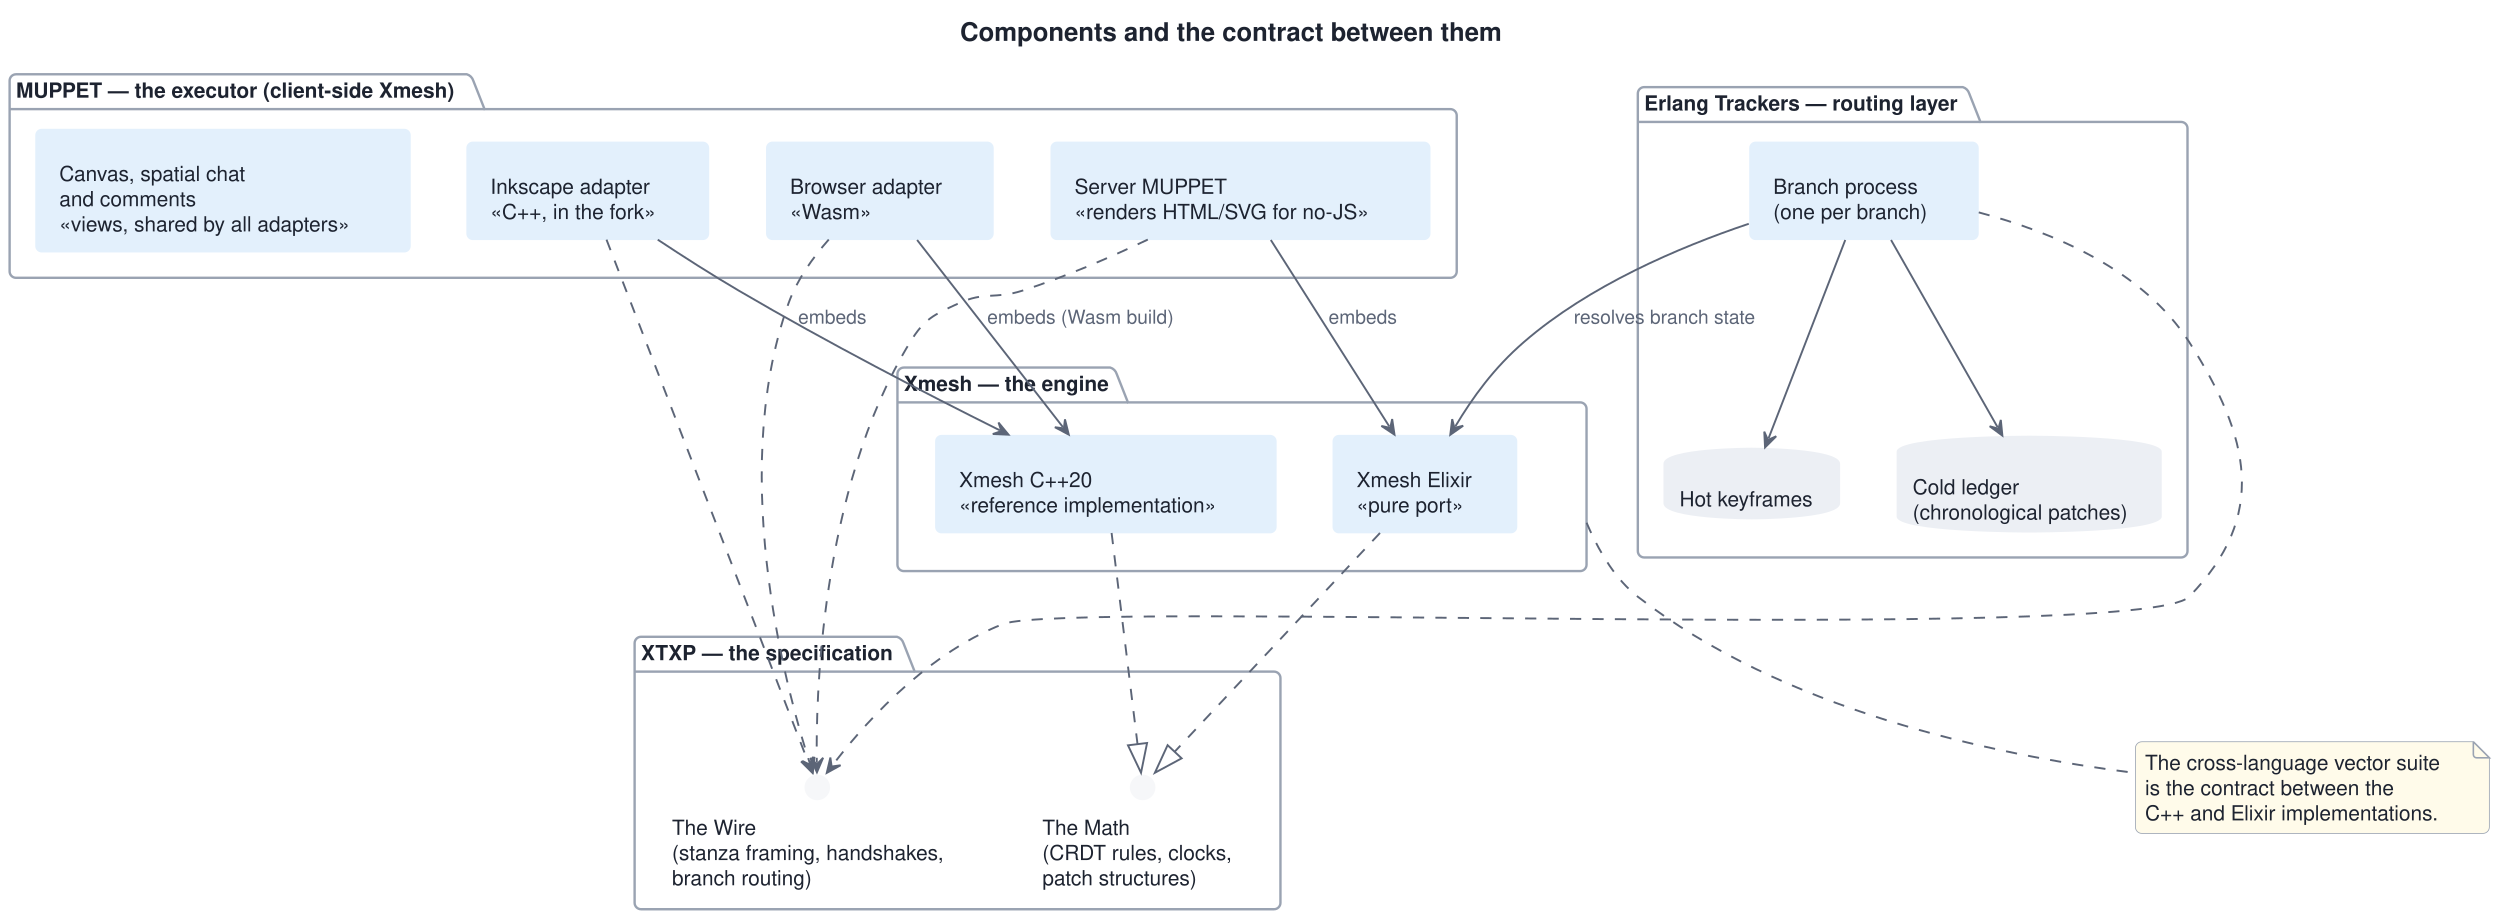
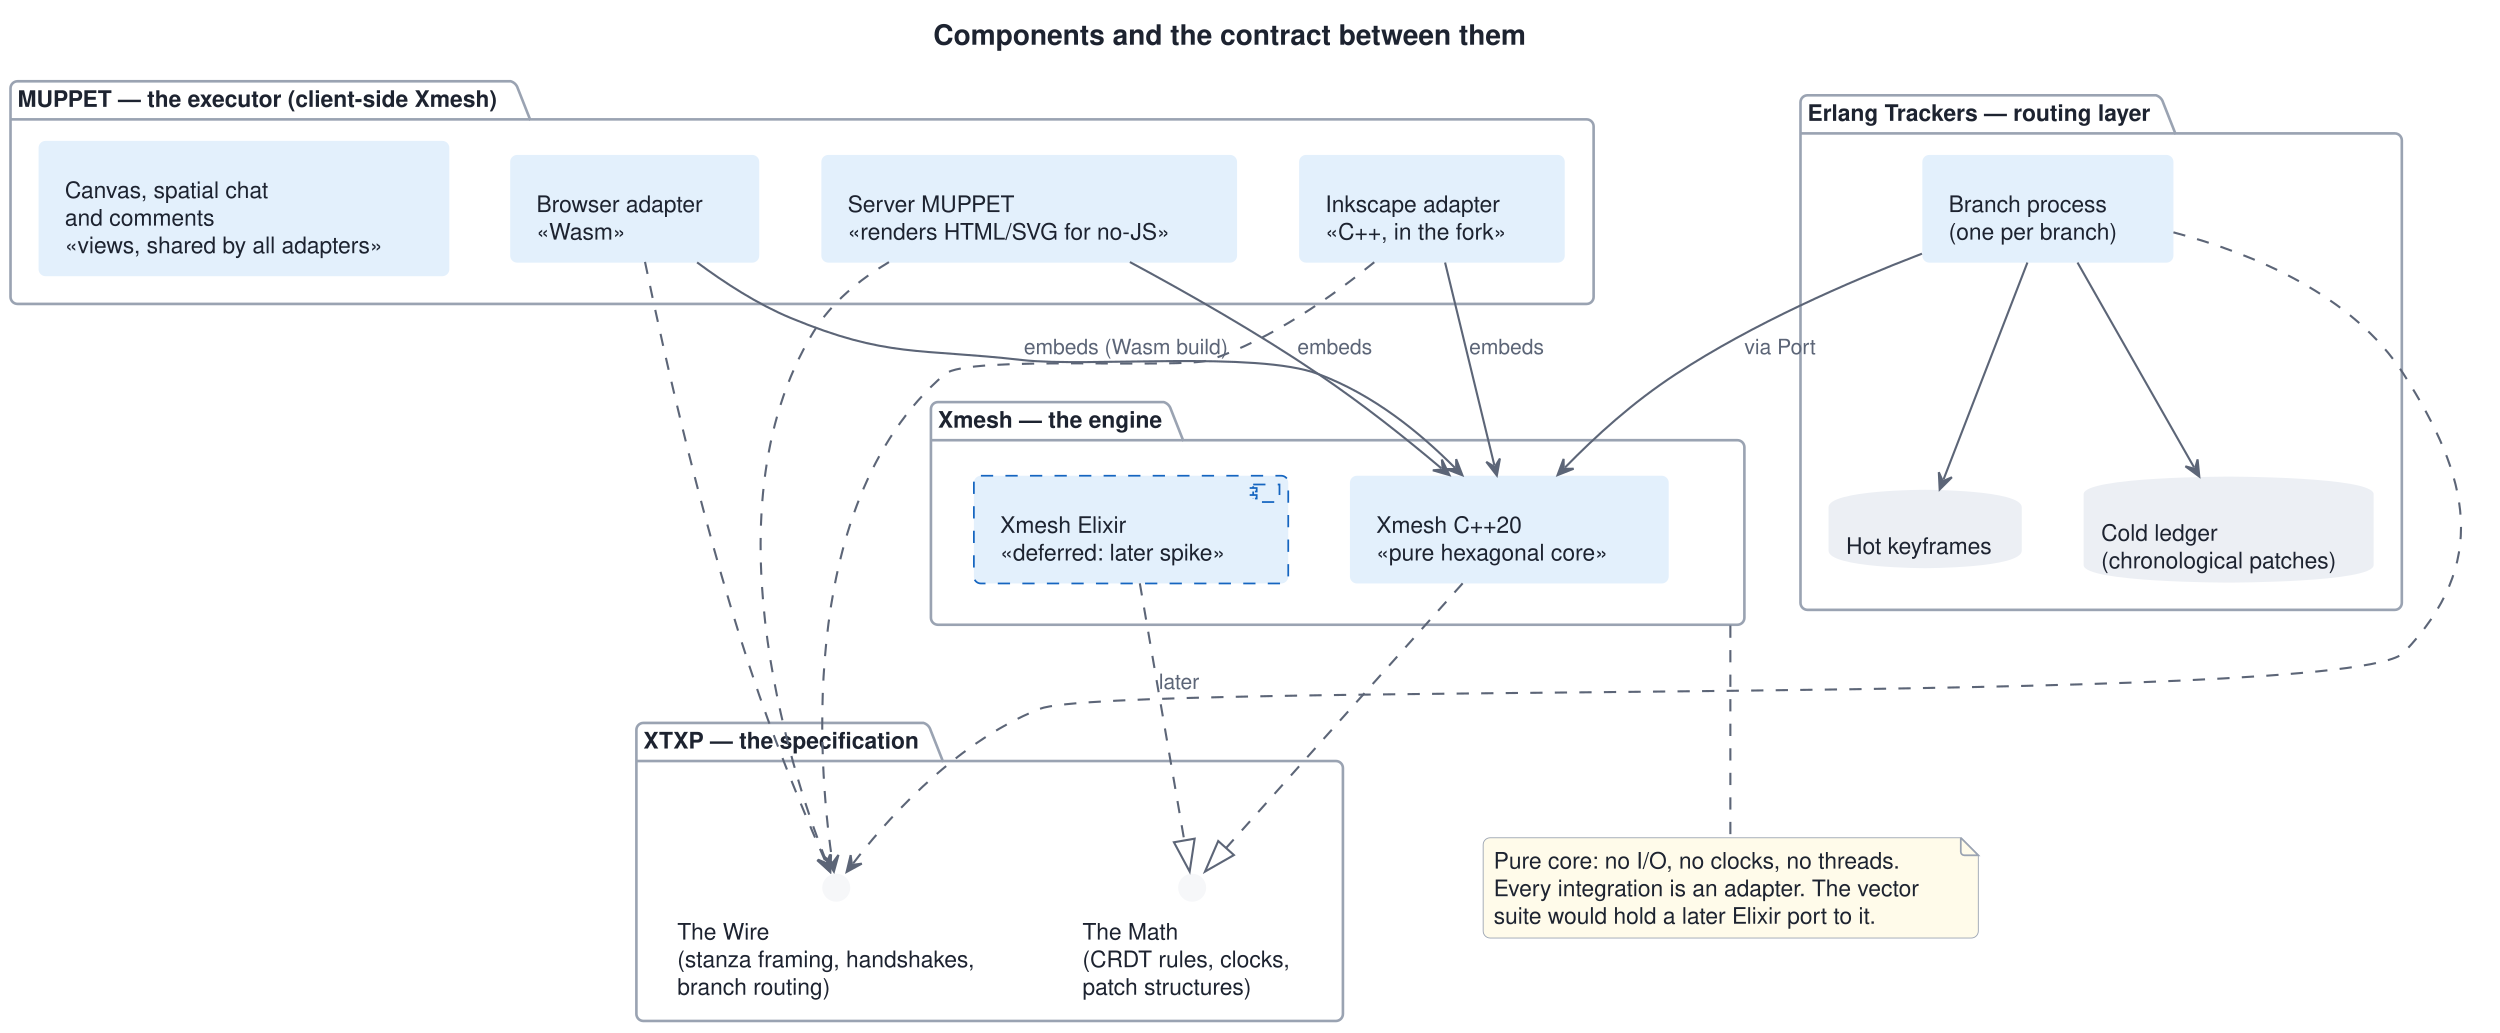
- <svg xmlns="http://www.w3.org/2000/svg" contentStyleType="text/css" data-diagram-type="DESCRIPTION" height="574px" preserveAspectRatio="none" style="width:1560px;height:574px;" version="1.1" viewBox="0 0 1560 574" width="1560px" zoomAndPan="magnify">
+ <svg xmlns="http://www.w3.org/2000/svg" contentStyleType="text/css" data-diagram-type="DESCRIPTION" height="589px" preserveAspectRatio="none" style="width:1426px;height:589px;" version="1.1" viewBox="0 0 1426 589" width="1426px" zoomAndPan="magnify">
  <defs />
  <g>
    <g class="title" data-source-line="2">
-       <text fill="#1D2330" font-family="Helvetica" font-size="16" font-weight="bold" lengthAdjust="spacing" textLength="348.234" x="599.067" y="25.5">Components and the contract between them</text>
+       <text fill="#1D2330" font-family="Helvetica" font-size="16" font-weight="bold" lengthAdjust="spacing" textLength="348.234" x="532.348" y="25.5">Components and the contract between them</text>
    </g>
    <g class="cluster" data-entity="spec" data-source-line="4" data-uid="ent0002" id="cluster_spec">
-       <path d="M400,397.359 L559.764,397.359 A6,6 0 0 1 563.764,401.359 L570.764,419.089 L795,419.089 A4,4 0 0 1 799,423.089 L799,563.359 A4,4 0 0 1 795,567.359 L400,567.359 A4,4 0 0 1 396,563.359 L396,401.359 A4,4 0 0 1 400,397.359" fill="none" style="stroke:#9AA3B2;stroke-width:1.5;" />
-       <line style="stroke:#9AA3B2;stroke-width:1.5;" x1="396" x2="570.764" y1="419.089" y2="419.089" />
-       <text fill="#1D2330" font-family="Helvetica" font-size="13" font-weight="bold" lengthAdjust="spacing" textLength="161.764" x="400" y="411.953">XTXP — the specification</text>
+       <path d="M367,412.359 L526.764,412.359 A6,6 0 0 1 530.764,416.359 L537.764,434.089 L762,434.089 A4,4 0 0 1 766,438.089 L766,578.359 A4,4 0 0 1 762,582.359 L367,582.359 A4,4 0 0 1 363,578.359 L363,416.359 A4,4 0 0 1 367,412.359" fill="none" style="stroke:#9AA3B2;stroke-width:1.5;" />
+       <line style="stroke:#9AA3B2;stroke-width:1.5;" x1="363" x2="537.764" y1="434.089" y2="434.089" />
+       <text fill="#1D2330" font-family="Helvetica" font-size="13" font-weight="bold" lengthAdjust="spacing" textLength="161.764" x="367" y="426.953">XTXP — the specification</text>
    </g>
    <g class="cluster" data-entity="engine" data-source-line="9" data-uid="ent0005" id="cluster_engine">
-       <path d="M564,229.359 L692.825,229.359 A6,6 0 0 1 696.825,233.359 L703.825,251.089 L986,251.089 A4,4 0 0 1 990,255.089 L990,352.359 A4,4 0 0 1 986,356.359 L564,356.359 A4,4 0 0 1 560,352.359 L560,233.359 A4,4 0 0 1 564,229.359" fill="none" style="stroke:#9AA3B2;stroke-width:1.5;" />
-       <line style="stroke:#9AA3B2;stroke-width:1.5;" x1="560" x2="703.825" y1="251.089" y2="251.089" />
-       <text fill="#1D2330" font-family="Helvetica" font-size="13" font-weight="bold" lengthAdjust="spacing" textLength="130.825" x="564" y="243.953">Xmesh — the engine</text>
+       <path d="M535,229.359 L663.825,229.359 A6,6 0 0 1 667.825,233.359 L674.825,251.089 L991,251.089 A4,4 0 0 1 995,255.089 L995,352.359 A4,4 0 0 1 991,356.359 L535,356.359 A4,4 0 0 1 531,352.359 L531,233.359 A4,4 0 0 1 535,229.359" fill="none" style="stroke:#9AA3B2;stroke-width:1.5;" />
+       <line style="stroke:#9AA3B2;stroke-width:1.5;" x1="531" x2="674.825" y1="251.089" y2="251.089" />
+       <text fill="#1D2330" font-family="Helvetica" font-size="13" font-weight="bold" lengthAdjust="spacing" textLength="130.825" x="535" y="243.953">Xmesh — the engine</text>
    </g>
    <g class="cluster" data-entity="muppet" data-source-line="14" data-uid="ent0008" id="cluster_muppet">
      <path d="M10,46.359 L291.334,46.359 A6,6 0 0 1 295.334,50.359 L302.334,68.089 L905,68.089 A4,4 0 0 1 909,72.089 L909,169.359 A4,4 0 0 1 905,173.359 L10,173.359 A4,4 0 0 1 6,169.359 L6,50.359 A4,4 0 0 1 10,46.359" fill="none" style="stroke:#9AA3B2;stroke-width:1.5;" />
      <line style="stroke:#9AA3B2;stroke-width:1.5;" x1="6" x2="302.334" y1="68.089" y2="68.089" />
      <text fill="#1D2330" font-family="Helvetica" font-size="13" font-weight="bold" lengthAdjust="spacing" textLength="283.334" x="10" y="60.953">MUPPET — the executor (client-side Xmesh)</text>
    </g>
    <g class="cluster" data-entity="trk" data-source-line="21" data-uid="ent0013" id="cluster_trk">
-       <path d="M1026,54.359 L1224.795,54.359 A6,6 0 0 1 1228.795,58.359 L1235.795,76.089 L1361,76.089 A4,4 0 0 1 1365,80.089 L1365,343.859 A4,4 0 0 1 1361,347.859 L1026,347.859 A4,4 0 0 1 1022,343.859 L1022,58.359 A4,4 0 0 1 1026,54.359" fill="none" style="stroke:#9AA3B2;stroke-width:1.5;" />
-       <line style="stroke:#9AA3B2;stroke-width:1.5;" x1="1022" x2="1235.795" y1="76.089" y2="76.089" />
-       <text fill="#1D2330" font-family="Helvetica" font-size="13" font-weight="bold" lengthAdjust="spacing" textLength="200.795" x="1026" y="68.953">Erlang Trackers — routing layer</text>
+       <path d="M1031,54.359 L1229.795,54.359 A6,6 0 0 1 1233.795,58.359 L1240.795,76.089 L1366,76.089 A4,4 0 0 1 1370,80.089 L1370,343.859 A4,4 0 0 1 1366,347.859 L1031,347.859 A4,4 0 0 1 1027,343.859 L1027,58.359 A4,4 0 0 1 1031,54.359" fill="none" style="stroke:#9AA3B2;stroke-width:1.5;" />
+       <line style="stroke:#9AA3B2;stroke-width:1.5;" x1="1027" x2="1240.795" y1="76.089" y2="76.089" />
+       <text fill="#1D2330" font-family="Helvetica" font-size="13" font-weight="bold" lengthAdjust="spacing" textLength="200.795" x="1031" y="68.953">Erlang Trackers — routing layer</text>
    </g>
    <g class="entity" data-entity="math" data-source-line="5" data-uid="ent0003" id="entity_math">
-       <ellipse cx="713" cy="491.359" fill="#F6F7F9" rx="8" ry="8" />
-       <text fill="#1D2330" font-family="Helvetica" font-size="13" lengthAdjust="spacing" textLength="58.297" x="650.428" y="520.953">The Math</text>
-       <text fill="#1D2330" font-family="Helvetica" font-size="13" lengthAdjust="spacing" textLength="125.144" x="650.428" y="536.683">(CRDT rules, clocks,</text>
-       <text fill="#1D2330" font-family="Helvetica" font-size="13" lengthAdjust="spacing" textLength="105.422" x="650.428" y="552.412">patch structures)</text>
+       <ellipse cx="680" cy="506.359" fill="#F6F7F9" rx="8" ry="8" />
+       <text fill="#1D2330" font-family="Helvetica" font-size="13" lengthAdjust="spacing" textLength="58.297" x="617.428" y="535.953">The Math</text>
+       <text fill="#1D2330" font-family="Helvetica" font-size="13" lengthAdjust="spacing" textLength="125.144" x="617.428" y="551.683">(CRDT rules, clocks,</text>
+       <text fill="#1D2330" font-family="Helvetica" font-size="13" lengthAdjust="spacing" textLength="105.422" x="617.428" y="567.412">patch structures)</text>
    </g>
    <g class="entity" data-entity="wire" data-source-line="6" data-uid="ent0004" id="entity_wire">
-       <ellipse cx="510" cy="491.359" fill="#F6F7F9" rx="8" ry="8" />
-       <text fill="#1D2330" font-family="Helvetica" font-size="13" lengthAdjust="spacing" textLength="55.745" x="419.317" y="520.953">The Wire</text>
-       <text fill="#1D2330" font-family="Helvetica" font-size="13" lengthAdjust="spacing" textLength="181.365" x="419.317" y="536.683">(stanza framing, handshakes,</text>
-       <text fill="#1D2330" font-family="Helvetica" font-size="13" lengthAdjust="spacing" textLength="94.777" x="419.317" y="552.412">branch routing)</text>
+       <ellipse cx="477" cy="506.359" fill="#F6F7F9" rx="8" ry="8" />
+       <text fill="#1D2330" font-family="Helvetica" font-size="13" lengthAdjust="spacing" textLength="55.745" x="386.317" y="535.953">The Wire</text>
+       <text fill="#1D2330" font-family="Helvetica" font-size="13" lengthAdjust="spacing" textLength="181.365" x="386.317" y="551.683">(stanza framing, handshakes,</text>
+       <text fill="#1D2330" font-family="Helvetica" font-size="13" lengthAdjust="spacing" textLength="94.777" x="386.317" y="567.412">branch routing)</text>
    </g>
    <g class="entity" data-entity="xcpp" data-source-line="10" data-uid="ent0006" id="entity_xcpp">
-       <rect fill="#E3F0FC" height="61.459" rx="4" ry="4" width="213.126" x="583.5" y="271.359" />
-       <rect fill="#E3F0FC" height="10" width="15" x="776.626" y="276.359" />
-       <rect fill="#E3F0FC" height="2" width="4" x="774.626" y="278.359" />
-       <rect fill="#E3F0FC" height="2" width="4" x="774.626" y="282.359" />
-       <text fill="#1D2330" font-family="Helvetica" font-size="13" lengthAdjust="spacing" textLength="88.867" x="598.5" y="303.953">Xmesh C++20</text>
-       <text fill="#1D2330" font-family="Helvetica" font-size="13" lengthAdjust="spacing" textLength="173.126" x="598.5" y="319.683">«reference implementation»</text>
+       <rect fill="#E3F0FC" height="61.459" rx="4" ry="4" width="181.832" x="770" y="271.359" />
+       <rect fill="#E3F0FC" height="10" width="15" x="931.832" y="276.359" />
+       <rect fill="#E3F0FC" height="2" width="4" x="929.832" y="278.359" />
+       <rect fill="#E3F0FC" height="2" width="4" x="929.832" y="282.359" />
+       <text fill="#1D2330" font-family="Helvetica" font-size="13" lengthAdjust="spacing" textLength="88.867" x="785" y="303.953">Xmesh C++20</text>
+       <text fill="#1D2330" font-family="Helvetica" font-size="13" lengthAdjust="spacing" textLength="141.832" x="785" y="319.683">«pure hexagonal core»</text>
    </g>
    <g class="entity" data-entity="xex" data-source-line="11" data-uid="ent0007" id="entity_xex">
-       <rect fill="#E3F0FC" height="61.459" rx="4" ry="4" width="115.29" x="831.5" y="271.359" />
-       <rect fill="#E3F0FC" height="10" width="15" x="926.79" y="276.359" />
-       <rect fill="#E3F0FC" height="2" width="4" x="924.79" y="278.359" />
-       <rect fill="#E3F0FC" height="2" width="4" x="924.79" y="282.359" />
-       <text fill="#1D2330" font-family="Helvetica" font-size="13" lengthAdjust="spacing" textLength="75.29" x="846.5" y="303.953">Xmesh Elixir</text>
-       <text fill="#1D2330" font-family="Helvetica" font-size="13" lengthAdjust="spacing" textLength="71.824" x="846.5" y="319.683">«pure port»</text>
+       <rect fill="#E3F0FC" height="61.459" rx="4" ry="4" style="stroke:#1565C0;stroke-width:1;stroke-dasharray:7,7;" width="179.318" x="555.5" y="271.359" />
+       <rect fill="#E3F0FC" height="10" style="stroke:#1565C0;stroke-width:1;stroke-dasharray:7,7;" width="15" x="714.818" y="276.359" />
+       <rect fill="#E3F0FC" height="2" style="stroke:#1565C0;stroke-width:1;stroke-dasharray:7,7;" width="4" x="712.818" y="278.359" />
+       <rect fill="#E3F0FC" height="2" style="stroke:#1565C0;stroke-width:1;stroke-dasharray:7,7;" width="4" x="712.818" y="282.359" />
+       <text fill="#1D2330" font-family="Helvetica" font-size="13" lengthAdjust="spacing" textLength="75.29" x="570.5" y="303.953">Xmesh Elixir</text>
+       <text fill="#1D2330" font-family="Helvetica" font-size="13" lengthAdjust="spacing" textLength="139.318" x="570.5" y="319.683">«deferred: later spike»</text>
    </g>
    <g class="entity" data-entity="mink" data-source-line="15" data-uid="ent0009" id="entity_mink">
-       <rect fill="#E3F0FC" height="61.459" rx="4" ry="4" width="151.541" x="291" y="88.359" />
-       <rect fill="#E3F0FC" height="10" width="15" x="422.541" y="93.359" />
-       <rect fill="#E3F0FC" height="2" width="4" x="420.541" y="95.359" />
-       <rect fill="#E3F0FC" height="2" width="4" x="420.541" y="99.359" />
-       <text fill="#1D2330" font-family="Helvetica" font-size="13" lengthAdjust="spacing" textLength="106.336" x="306" y="120.953">Inkscape adapter</text>
-       <text fill="#1D2330" font-family="Helvetica" font-size="13" lengthAdjust="spacing" textLength="111.541" x="306" y="136.683">«C++, in the fork»</text>
+       <rect fill="#E3F0FC" height="61.459" rx="4" ry="4" width="151.541" x="741" y="88.359" />
+       <rect fill="#E3F0FC" height="10" width="15" x="872.541" y="93.359" />
+       <rect fill="#E3F0FC" height="2" width="4" x="870.541" y="95.359" />
+       <rect fill="#E3F0FC" height="2" width="4" x="870.541" y="99.359" />
+       <text fill="#1D2330" font-family="Helvetica" font-size="13" lengthAdjust="spacing" textLength="106.336" x="756" y="120.953">Inkscape adapter</text>
+       <text fill="#1D2330" font-family="Helvetica" font-size="13" lengthAdjust="spacing" textLength="111.541" x="756" y="136.683">«C++, in the fork»</text>
    </g>
    <g class="entity" data-entity="mwasm" data-source-line="16" data-uid="ent0010" id="entity_mwasm">
-       <rect fill="#E3F0FC" height="61.459" rx="4" ry="4" width="142.07" x="478" y="88.359" />
-       <rect fill="#E3F0FC" height="10" width="15" x="600.07" y="93.359" />
-       <rect fill="#E3F0FC" height="2" width="4" x="598.07" y="95.359" />
-       <rect fill="#E3F0FC" height="2" width="4" x="598.07" y="99.359" />
-       <text fill="#1D2330" font-family="Helvetica" font-size="13" lengthAdjust="spacing" textLength="102.07" x="493" y="120.953">Browser adapter</text>
-       <text fill="#1D2330" font-family="Helvetica" font-size="13" lengthAdjust="spacing" textLength="53.504" x="493" y="136.683">«Wasm»</text>
+       <rect fill="#E3F0FC" height="61.459" rx="4" ry="4" width="142.07" x="291" y="88.359" />
+       <rect fill="#E3F0FC" height="10" width="15" x="413.07" y="93.359" />
+       <rect fill="#E3F0FC" height="2" width="4" x="411.07" y="95.359" />
+       <rect fill="#E3F0FC" height="2" width="4" x="411.07" y="99.359" />
+       <text fill="#1D2330" font-family="Helvetica" font-size="13" lengthAdjust="spacing" textLength="102.07" x="306" y="120.953">Browser adapter</text>
+       <text fill="#1D2330" font-family="Helvetica" font-size="13" lengthAdjust="spacing" textLength="53.504" x="306" y="136.683">«Wasm»</text>
    </g>
    <g class="entity" data-entity="msrv" data-source-line="17" data-uid="ent0011" id="entity_msrv">
-       <rect fill="#E3F0FC" height="61.459" rx="4" ry="4" width="237.12" x="655.5" y="88.359" />
-       <rect fill="#E3F0FC" height="10" width="15" x="872.62" y="93.359" />
-       <rect fill="#E3F0FC" height="2" width="4" x="870.62" y="95.359" />
-       <rect fill="#E3F0FC" height="2" width="4" x="870.62" y="99.359" />
-       <text fill="#1D2330" font-family="Helvetica" font-size="13" lengthAdjust="spacing" textLength="98.478" x="670.5" y="120.953">Server MUPPET</text>
-       <text fill="#1D2330" font-family="Helvetica" font-size="13" lengthAdjust="spacing" textLength="197.12" x="670.5" y="136.683">«renders HTML/SVG for no-JS»</text>
+       <rect fill="#E3F0FC" height="61.459" rx="4" ry="4" width="237.12" x="468.5" y="88.359" />
+       <rect fill="#E3F0FC" height="10" width="15" x="685.62" y="93.359" />
+       <rect fill="#E3F0FC" height="2" width="4" x="683.62" y="95.359" />
+       <rect fill="#E3F0FC" height="2" width="4" x="683.62" y="99.359" />
+       <text fill="#1D2330" font-family="Helvetica" font-size="13" lengthAdjust="spacing" textLength="98.478" x="483.5" y="120.953">Server MUPPET</text>
+       <text fill="#1D2330" font-family="Helvetica" font-size="13" lengthAdjust="spacing" textLength="197.12" x="483.5" y="136.683">«renders HTML/SVG for no-JS»</text>
    </g>
    <g class="entity" data-entity="mviews" data-source-line="18" data-uid="ent0012" id="entity_mviews">
      <rect fill="#E3F0FC" height="77.189" rx="4" ry="4" width="234.302" x="22" y="80.359" />
      <rect fill="#E3F0FC" height="10" width="15" x="236.302" y="85.359" />
      <rect fill="#E3F0FC" height="2" width="4" x="234.302" y="87.359" />
      <rect fill="#E3F0FC" height="2" width="4" x="234.302" y="91.359" />
      <text fill="#1D2330" font-family="Helvetica" font-size="13" lengthAdjust="spacing" textLength="123.64" x="37" y="112.953">Canvas, spatial chat</text>
      <text fill="#1D2330" font-family="Helvetica" font-size="13" lengthAdjust="spacing" textLength="90.968" x="37" y="128.683">and comments</text>
      <text fill="#1D2330" font-family="Helvetica" font-size="13" lengthAdjust="spacing" textLength="194.302" x="37" y="144.412">«views, shared by all adapters»</text>
    </g>
    <g class="entity" data-entity="branch" data-source-line="22" data-uid="ent0014" id="entity_branch">
-       <rect fill="#E3F0FC" height="61.459" rx="4" ry="4" width="143.232" x="1091.5" y="88.359" />
-       <rect fill="#E3F0FC" height="10" width="15" x="1214.732" y="93.359" />
-       <rect fill="#E3F0FC" height="2" width="4" x="1212.732" y="95.359" />
-       <rect fill="#E3F0FC" height="2" width="4" x="1212.732" y="99.359" />
-       <text fill="#1D2330" font-family="Helvetica" font-size="13" lengthAdjust="spacing" textLength="96.529" x="1106.5" y="120.953">Branch process</text>
-       <text fill="#1D2330" font-family="Helvetica" font-size="13" lengthAdjust="spacing" textLength="103.232" x="1106.5" y="136.683">(one per branch)</text>
+       <rect fill="#E3F0FC" height="61.459" rx="4" ry="4" width="143.232" x="1096.5" y="88.359" />
+       <rect fill="#E3F0FC" height="10" width="15" x="1219.732" y="93.359" />
+       <rect fill="#E3F0FC" height="2" width="4" x="1217.732" y="95.359" />
+       <rect fill="#E3F0FC" height="2" width="4" x="1217.732" y="99.359" />
+       <text fill="#1D2330" font-family="Helvetica" font-size="13" lengthAdjust="spacing" textLength="96.529" x="1111.5" y="120.953">Branch process</text>
+       <text fill="#1D2330" font-family="Helvetica" font-size="13" lengthAdjust="spacing" textLength="103.232" x="1111.5" y="136.683">(one per branch)</text>
    </g>
    <g class="entity" data-entity="hot" data-source-line="23" data-uid="ent0015" id="entity_hot">
-       <path d="M1038,289.359 C1038,279.359 1093.11,279.359 1093.11,279.359 C1093.11,279.359 1148.219,279.359 1148.219,289.359 L1148.219,314.089 C1148.219,324.089 1093.11,324.089 1093.11,324.089 C1093.11,324.089 1038,324.089 1038,314.089 L1038,289.359" fill="#ECEFF4" />
-       <path d="M1038,289.359 C1038,299.359 1093.11,299.359 1093.11,299.359 C1093.11,299.359 1148.219,299.359 1148.219,289.359" fill="none" />
-       <text fill="#1D2330" font-family="Helvetica" font-size="13" lengthAdjust="spacing" textLength="90.219" x="1048" y="315.953">Hot keyframes</text>
+       <path d="M1043,289.359 C1043,279.359 1098.11,279.359 1098.11,279.359 C1098.11,279.359 1153.219,279.359 1153.219,289.359 L1153.219,314.089 C1153.219,324.089 1098.11,324.089 1098.11,324.089 C1098.11,324.089 1043,324.089 1043,314.089 L1043,289.359" fill="#ECEFF4" />
+       <path d="M1043,289.359 C1043,299.359 1098.11,299.359 1098.11,299.359 C1098.11,299.359 1153.219,299.359 1153.219,289.359" fill="none" />
+       <text fill="#1D2330" font-family="Helvetica" font-size="13" lengthAdjust="spacing" textLength="90.219" x="1053" y="315.953">Hot keyframes</text>
    </g>
    <g class="entity" data-entity="cold" data-source-line="24" data-uid="ent0016" id="entity_cold">
-       <path d="M1183.5,281.859 C1183.5,271.859 1266.212,271.859 1266.212,271.859 C1266.212,271.859 1348.925,271.859 1348.925,281.859 L1348.925,322.318 C1348.925,332.318 1266.212,332.318 1266.212,332.318 C1266.212,332.318 1183.5,332.318 1183.5,322.318 L1183.5,281.859" fill="#ECEFF4" />
-       <path d="M1183.5,281.859 C1183.5,291.859 1266.212,291.859 1266.212,291.859 C1266.212,291.859 1348.925,291.859 1348.925,281.859" fill="none" />
-       <text fill="#1D2330" font-family="Helvetica" font-size="13" lengthAdjust="spacing" textLength="71.189" x="1193.5" y="308.453">Cold ledger</text>
-       <text fill="#1D2330" font-family="Helvetica" font-size="13" lengthAdjust="spacing" textLength="145.425" x="1193.5" y="324.183">(chronological patches)</text>
+       <path d="M1188.5,281.859 C1188.5,271.859 1271.212,271.859 1271.212,271.859 C1271.212,271.859 1353.925,271.859 1353.925,281.859 L1353.925,322.318 C1353.925,332.318 1271.212,332.318 1271.212,332.318 C1271.212,332.318 1188.5,332.318 1188.5,322.318 L1188.5,281.859" fill="#ECEFF4" />
+       <path d="M1188.5,281.859 C1188.5,291.859 1271.212,291.859 1271.212,291.859 C1271.212,291.859 1353.925,291.859 1353.925,281.859" fill="none" />
+       <text fill="#1D2330" font-family="Helvetica" font-size="13" lengthAdjust="spacing" textLength="71.189" x="1198.5" y="308.453">Cold ledger</text>
+       <text fill="#1D2330" font-family="Helvetica" font-size="13" lengthAdjust="spacing" textLength="145.425" x="1198.5" y="324.183">(chronological patches)</text>
    </g>
    <g class="entity" data-entity="GMN29" data-source-line="41" data-uid="ent0030" id="entity_GMN29">
-       <path d="M1332.5,466.859 L1332.5,516.048 A4,4 0 0 0 1336.5,520.048 L1549.369,520.048 A4,4 0 0 0 1553.369,516.048 L1553.369,472.859 L1543.369,462.859 L1336.5,462.859 A4,4 0 0 0 1332.5,466.859" fill="#FFFBEA" style="stroke:#9AA3B2;stroke-width:0.5;" />
-       <path d="M1543.369,462.859 L1543.369,470.859 A2,2 0 0 0 1545.369,472.859 L1553.369,472.859 L1543.369,462.859" fill="#FFFBEA" style="stroke:#9AA3B2;stroke-width:1;" />
-       <text fill="#1D2330" font-family="Helvetica" font-size="13" lengthAdjust="spacing" textLength="199.869" x="1338.5" y="480.453">The cross-language vector suite</text>
-       <text fill="#1D2330" font-family="Helvetica" font-size="13" lengthAdjust="spacing" textLength="167.972" x="1338.5" y="496.183">is the contract between the</text>
-       <text fill="#1D2330" font-family="Helvetica" font-size="13" lengthAdjust="spacing" textLength="194.765" x="1338.5" y="511.912">C++ and Elixir implementations.</text>
+       <path d="M846,481.859 L846,531.048 A4,4 0 0 0 850,535.048 L1124.435,535.048 A4,4 0 0 0 1128.435,531.048 L1128.435,487.859 L1118.435,477.859 L850,477.859 A4,4 0 0 0 846,481.859" fill="#FFFBEA" style="stroke:#9AA3B2;stroke-width:0.5;" />
+       <path d="M1118.435,477.859 L1118.435,485.859 A2,2 0 0 0 1120.435,487.859 L1128.435,487.859 L1118.435,477.859" fill="#FFFBEA" style="stroke:#9AA3B2;stroke-width:1;" />
+       <text fill="#1D2330" font-family="Helvetica" font-size="13" lengthAdjust="spacing" textLength="247.603" x="852" y="495.453">Pure core: no I/O, no clocks, no threads.</text>
+       <text fill="#1D2330" font-family="Helvetica" font-size="13" lengthAdjust="spacing" textLength="261.435" x="852" y="511.183">Every integration is an adapter. The vector</text>
+       <text fill="#1D2330" font-family="Helvetica" font-size="13" lengthAdjust="spacing" textLength="234.419" x="852" y="526.912">suite would hold a later Elixir port to it.</text>
    </g>
    <g class="link" data-entity-1="xcpp" data-entity-2="math" data-source-line="27" data-uid="lnk17" id="link_xcpp_math">
-       <path d="M693.64,332.569 C699.04,376.559 706.672,438.713 709.812,464.353" fill="none" id="xcpp-to-math" style="stroke:#5C6577;stroke-width:1.2;stroke-dasharray:7,7;" />
-       <polygon fill="none" points="712,482.219,715.768,463.623,703.856,465.082,712,482.219" style="stroke:#5C6577;stroke-width:1.2;" />
+       <path d="M834.29,332.739 C792.01,380.049 723.915,456.229 699.345,483.719" fill="none" id="xcpp-to-math" style="stroke:#5C6577;stroke-width:1.2;stroke-dasharray:7,7;" />
+       <polygon fill="none" points="687.35,497.139,703.819,487.717,694.872,479.72,687.35,497.139" style="stroke:#5C6577;stroke-width:1.2;" />
    </g>
    <g class="link" data-entity-1="xex" data-entity-2="math" data-source-line="28" data-uid="lnk18" id="link_xex_math">
-       <path d="M861.11,332.569 C819.82,376.559 757.03,443.456 732.96,469.096" fill="none" id="xex-to-math" style="stroke:#5C6577;stroke-width:1.2;stroke-dasharray:7,7;" />
-       <polygon fill="none" points="720.64,482.219,737.334,473.203,728.585,464.989,720.64,482.219" style="stroke:#5C6577;stroke-width:1.2;" />
+       <path d="M650.16,332.739 C658.34,380.049 670.765,451.912 675.515,479.402" fill="none" id="xex-to-math" style="stroke:#5C6577;stroke-width:1.2;stroke-dasharray:7,7;" />
+       <polygon fill="none" points="678.58,497.139,681.428,478.381,669.603,480.424,678.58,497.139" style="stroke:#5C6577;stroke-width:1.2;" />
+       <text fill="#5C6577" font-family="Helvetica" font-size="12" lengthAdjust="spacing" textLength="25.084" x="661" y="392.984">later</text>
    </g>
    <g class="link" data-entity-1="mink" data-entity-2="xcpp" data-source-line="29" data-uid="lnk19" id="link_mink_xcpp">
-       <path d="M410.43,149.549 C426.15,159.959 444.18,171.499 461,181.359 C516.9,214.129 577.29,245.302 623.96,268.572" fill="none" id="mink-to-xcpp" style="stroke:#5C6577;stroke-width:1.2;" />
-       <polygon fill="#5C6577" points="629.33,271.249,623.061,263.654,624.855,269.018,619.491,270.813,629.33,271.249" style="stroke:#5C6577;stroke-width:1.2;" />
-       <text fill="#5C6577" font-family="Helvetica" font-size="12" lengthAdjust="spacing" textLength="45.533" x="498" y="201.984">embeds</text>
+       <path d="M824.27,149.749 C832.44,183.389 844.233,231.869 852.383,265.399" fill="none" id="mink-to-xcpp" style="stroke:#5C6577;stroke-width:1.2;" />
+       <polygon fill="#5C6577" points="853.8,271.229,855.561,261.539,852.619,266.371,847.788,263.429,853.8,271.229" style="stroke:#5C6577;stroke-width:1.2;" />
+       <text fill="#5C6577" font-family="Helvetica" font-size="12" lengthAdjust="spacing" textLength="45.533" x="838" y="201.984">embeds</text>
    </g>
    <g class="link" data-entity-1="mwasm" data-entity-2="xcpp" data-source-line="30" data-uid="lnk20" id="link_mwasm_xcpp">
-       <path d="M572.28,149.749 C598.49,183.389 637.113,232.966 663.233,266.496" fill="none" id="mwasm-to-xcpp" style="stroke:#5C6577;stroke-width:1.2;" />
-       <polygon fill="#5C6577" points="666.92,271.229,664.545,261.671,663.847,267.285,658.234,266.588,666.92,271.229" style="stroke:#5C6577;stroke-width:1.2;" />
-       <text fill="#5C6577" font-family="Helvetica" font-size="12" lengthAdjust="spacing" textLength="124.049" x="616" y="201.984">embeds (Wasm build)</text>
+       <path d="M397.62,149.669 C413.14,161.219 432.08,173.529 451,181.359 C506.1,204.149 523.76,198.599 583,205.359 C620.36,209.619 716.84,200.049 752,213.359 C784,225.469 809.574,246.55 829.904,266.85" fill="none" id="mwasm-to-xcpp" style="stroke:#5C6577;stroke-width:1.2;" />
+       <polygon fill="#5C6577" points="834.15,271.089,830.608,261.9,830.612,267.557,824.955,267.561,834.15,271.089" style="stroke:#5C6577;stroke-width:1.2;" />
+       <text fill="#5C6577" font-family="Helvetica" font-size="12" lengthAdjust="spacing" textLength="124.049" x="584" y="201.984">embeds (Wasm build)</text>
    </g>
-     <g class="link" data-entity-1="msrv" data-entity-2="xex" data-source-line="31" data-uid="lnk21" id="link_msrv_xex">
-       <path d="M792.99,149.749 C814.36,183.389 845.653,232.635 866.953,266.165" fill="none" id="msrv-to-xex" style="stroke:#5C6577;stroke-width:1.2;" />
-       <polygon fill="#5C6577" points="870.17,271.229,868.721,261.488,867.489,267.009,861.968,265.777,870.17,271.229" style="stroke:#5C6577;stroke-width:1.2;" />
-       <text fill="#5C6577" font-family="Helvetica" font-size="12" lengthAdjust="spacing" textLength="45.533" x="829" y="201.984">embeds</text>
+     <g class="link" data-entity-1="msrv" data-entity-2="xcpp" data-source-line="31" data-uid="lnk21" id="link_msrv_xcpp">
+       <path d="M644.49,149.479 C676.84,166.879 717.53,189.979 752,213.359 C778.11,231.069 801.221,249.494 822.161,267.134" fill="none" id="msrv-to-xcpp" style="stroke:#5C6577;stroke-width:1.2;" />
+       <polygon fill="#5C6577" points="826.75,270.999,822.444,262.142,822.926,267.778,817.29,268.26,826.75,270.999" style="stroke:#5C6577;stroke-width:1.2;" />
+       <text fill="#5C6577" font-family="Helvetica" font-size="12" lengthAdjust="spacing" textLength="45.533" x="740" y="201.984">embeds</text>
    </g>
    <g class="link" data-entity-1="mink" data-entity-2="wire" data-source-line="32" data-uid="lnk22" id="link_mink_wire">
-       <path d="M378.46,149.549 C408.75,228.029 487.599,432.332 504.659,476.522" fill="none" id="mink-to-wire" style="stroke:#5C6577;stroke-width:1.2;stroke-dasharray:7,7;" />
-       <polygon fill="#5C6577" points="506.82,482.119,507.31,472.283,505.019,477.455,499.847,475.164,506.82,482.119" style="stroke:#5C6577;stroke-width:1.2;" />
+       <path d="M783.88,149.559 C759.72,169.269 725.16,193.599 690,205.359 C674.07,210.689 551.77,202.439 539,213.359 C450.17,289.289 468.832,452.087 474.752,491.217" fill="none" id="mink-to-wire" style="stroke:#5C6577;stroke-width:1.2;stroke-dasharray:7,7;" />
+       <polygon fill="#5C6577" points="475.65,497.149,478.259,487.652,474.902,492.206,470.349,488.849,475.65,497.149" style="stroke:#5C6577;stroke-width:1.2;" />
    </g>
    <g class="link" data-entity-1="mwasm" data-entity-2="wire" data-source-line="33" data-uid="lnk23" id="link_mwasm_wire">
-       <path d="M517.15,149.459 C507.1,160.849 497.25,174.669 492,189.359 C452.69,299.279 493.666,440.393 505.366,476.413" fill="none" id="mwasm-to-wire" style="stroke:#5C6577;stroke-width:1.2;stroke-dasharray:7,7;" />
-       <polygon fill="#5C6577" points="507.22,482.119,508.244,472.324,505.675,477.364,500.635,474.795,507.22,482.119" style="stroke:#5C6577;stroke-width:1.2;" />
+       <path d="M367.91,149.389 C378.49,200.469 402.48,308.329 433,396.359 C446.3,434.729 463.093,473.818 470.993,491.768" fill="none" id="mwasm-to-wire" style="stroke:#5C6577;stroke-width:1.2;stroke-dasharray:7,7;" />
+       <polygon fill="#5C6577" points="473.41,497.259,473.446,487.411,471.396,492.683,466.123,490.633,473.41,497.259" style="stroke:#5C6577;stroke-width:1.2;" />
    </g>
    <g class="link" data-entity-1="msrv" data-entity-2="wire" data-source-line="34" data-uid="lnk24" id="link_msrv_wire">
-       <path d="M716.24,149.489 C692.49,160.739 664.4,172.869 638,181.359 C620.74,186.909 614.43,181.699 598,189.359 C582.52,196.569 576.94,198.809 568,213.359 C510.87,306.279 509.116,440.35 509.676,475.92" fill="none" id="msrv-to-wire" style="stroke:#5C6577;stroke-width:1.2;stroke-dasharray:7,7;" />
-       <polygon fill="#5C6577" points="509.77,481.919,513.628,472.858,509.691,476.92,505.629,472.983,509.77,481.919" style="stroke:#5C6577;stroke-width:1.2;" />
+       <path d="M507.05,149.509 C490.09,159.559 474.24,172.619 464,189.359 C399.53,294.739 456.212,453.404 471.423,491.644" fill="none" id="msrv-to-wire" style="stroke:#5C6577;stroke-width:1.2;stroke-dasharray:7,7;" />
+       <polygon fill="#5C6577" points="473.64,497.219,474.031,487.378,471.792,492.573,466.597,490.335,473.64,497.219" style="stroke:#5C6577;stroke-width:1.2;" />
    </g>
    <g class="link" data-entity-1="branch" data-entity-2="wire" data-source-line="35" data-uid="lnk25" id="link_branch_wire">
-       <path d="M1234.73,132.529 C1280.8,144.789 1337.23,168.429 1366,213.359 C1404.11,272.869 1415.39,321.819 1366,372.359 C1337.26,401.769 664.34,374.499 626,389.359 C574.96,409.139 534.906,457.229 519.526,477.509" fill="none" id="branch-to-wire" style="stroke:#5C6577;stroke-width:1.2;stroke-dasharray:7,7;" />
-       <polygon fill="#5C6577" points="515.9,482.289,524.525,477.535,518.921,478.305,518.151,472.701,515.9,482.289" style="stroke:#5C6577;stroke-width:1.2;" />
+       <path d="M1239.73,132.529 C1285.8,144.789 1342.23,168.429 1371,213.359 C1409.11,272.869 1419.93,321.369 1371,372.359 C1341.05,403.569 633.19,388.359 593,404.359 C542.14,424.599 501.998,472.426 486.568,492.576" fill="none" id="branch-to-wire" style="stroke:#5C6577;stroke-width:1.2;stroke-dasharray:7,7;" />
+       <polygon fill="#5C6577" points="482.92,497.339,491.568,492.626,485.96,493.37,485.216,487.762,482.92,497.339" style="stroke:#5C6577;stroke-width:1.2;" />
    </g>
-     <g class="link" data-entity-1="branch" data-entity-2="xex" data-source-line="36" data-uid="lnk26" id="link_branch_xex">
-       <path d="M1091.23,139.629 C1047.1,154.489 991.46,178.359 951,213.359 C932.13,229.679 919.119,247.745 908.059,266.165" fill="none" id="branch-to-xex" style="stroke:#5C6577;stroke-width:1.2;" />
-       <polygon fill="#5C6577" points="904.97,271.309,913.032,265.652,907.544,267.023,906.174,261.534,904.97,271.309" style="stroke:#5C6577;stroke-width:1.2;" />
-       <text fill="#5C6577" font-family="Helvetica" font-size="12" lengthAdjust="spacing" textLength="122.338" x="982" y="201.984">resolves branch state</text>
+     <g class="link" data-entity-1="branch" data-entity-2="xcpp" data-source-line="36" data-uid="lnk26" id="link_branch_xcpp">
+       <path d="M1096.28,144.689 C1053.73,161.039 999.75,184.709 956,213.359 C931.05,229.699 910.59,248.395 892.64,266.705" fill="none" id="branch-to-xcpp" style="stroke:#5C6577;stroke-width:1.2;" />
+       <polygon fill="#5C6577" points="888.44,270.989,897.597,267.363,891.94,267.419,891.884,261.762,888.44,270.989" style="stroke:#5C6577;stroke-width:1.2;" />
+       <text fill="#5C6577" font-family="Helvetica" font-size="12" lengthAdjust="spacing" textLength="43.066" x="995" y="201.984">via Port</text>
    </g>
    <g class="link" data-entity-1="branch" data-entity-2="hot" data-source-line="37" data-uid="lnk27" id="link_branch_hot">
-       <path d="M1151.44,149.749 C1137.34,186.199 1116.023,241.323 1103.553,273.583" fill="none" id="branch-to-hot" style="stroke:#5C6577;stroke-width:1.2;" />
-       <polygon fill="#5C6577" points="1101.39,279.179,1108.366,272.227,1103.193,274.516,1100.904,269.342,1101.39,279.179" style="stroke:#5C6577;stroke-width:1.2;" />
+       <path d="M1156.44,149.749 C1142.34,186.199 1121.023,241.323 1108.553,273.583" fill="none" id="branch-to-hot" style="stroke:#5C6577;stroke-width:1.2;" />
+       <polygon fill="#5C6577" points="1106.39,279.179,1113.366,272.227,1108.193,274.516,1105.904,269.342,1106.39,279.179" style="stroke:#5C6577;stroke-width:1.2;" />
    </g>
    <g class="link" data-entity-1="branch" data-entity-2="cold" data-source-line="38" data-uid="lnk28" id="link_branch_cold">
-       <path d="M1180.01,149.749 C1199.26,183.589 1227.463,233.135 1246.513,266.615" fill="none" id="branch-to-cold" style="stroke:#5C6577;stroke-width:1.2;" />
-       <polygon fill="#5C6577" points="1249.48,271.829,1248.506,262.029,1247.007,267.484,1241.553,265.985,1249.48,271.829" style="stroke:#5C6577;stroke-width:1.2;" />
+       <path d="M1185.01,149.749 C1204.26,183.589 1232.463,233.135 1251.513,266.615" fill="none" id="branch-to-cold" style="stroke:#5C6577;stroke-width:1.2;" />
+       <polygon fill="#5C6577" points="1254.48,271.829,1253.506,262.029,1252.007,267.484,1246.553,265.985,1254.48,271.829" style="stroke:#5C6577;stroke-width:1.2;" />
    </g>
    <g class="link" data-entity-1="engine" data-entity-2="GMN29" data-source-line="41" data-uid="lnk31" id="link_engine_GMN29">
-       <path d="M990.054,326.175 C990.144,326.39 990.235,326.605 990.327,326.821 C990.51,327.254 990.697,327.689 990.887,328.127 C991.268,329.003 991.66,329.891 992.066,330.787 C998.56,345.127 1008.37,361.764 1022,372.359 C1111.88,442.249 1240.97,470.749 1332.47,482.369" fill="none" id="engine-GMN29" style="stroke:#5C6577;stroke-width:1.2;stroke-dasharray:7,7;" />
+       <path d="M987,356.798 C987,357.33 987,357.865 987,358.402 C987,362.699 987,367.135 987,371.668 C987,407.932 987,450.404 987,477.579" fill="none" id="engine-GMN29" style="stroke:#5C6577;stroke-width:1.2;stroke-dasharray:7,7;" />
    </g>
  </g>
</svg>
